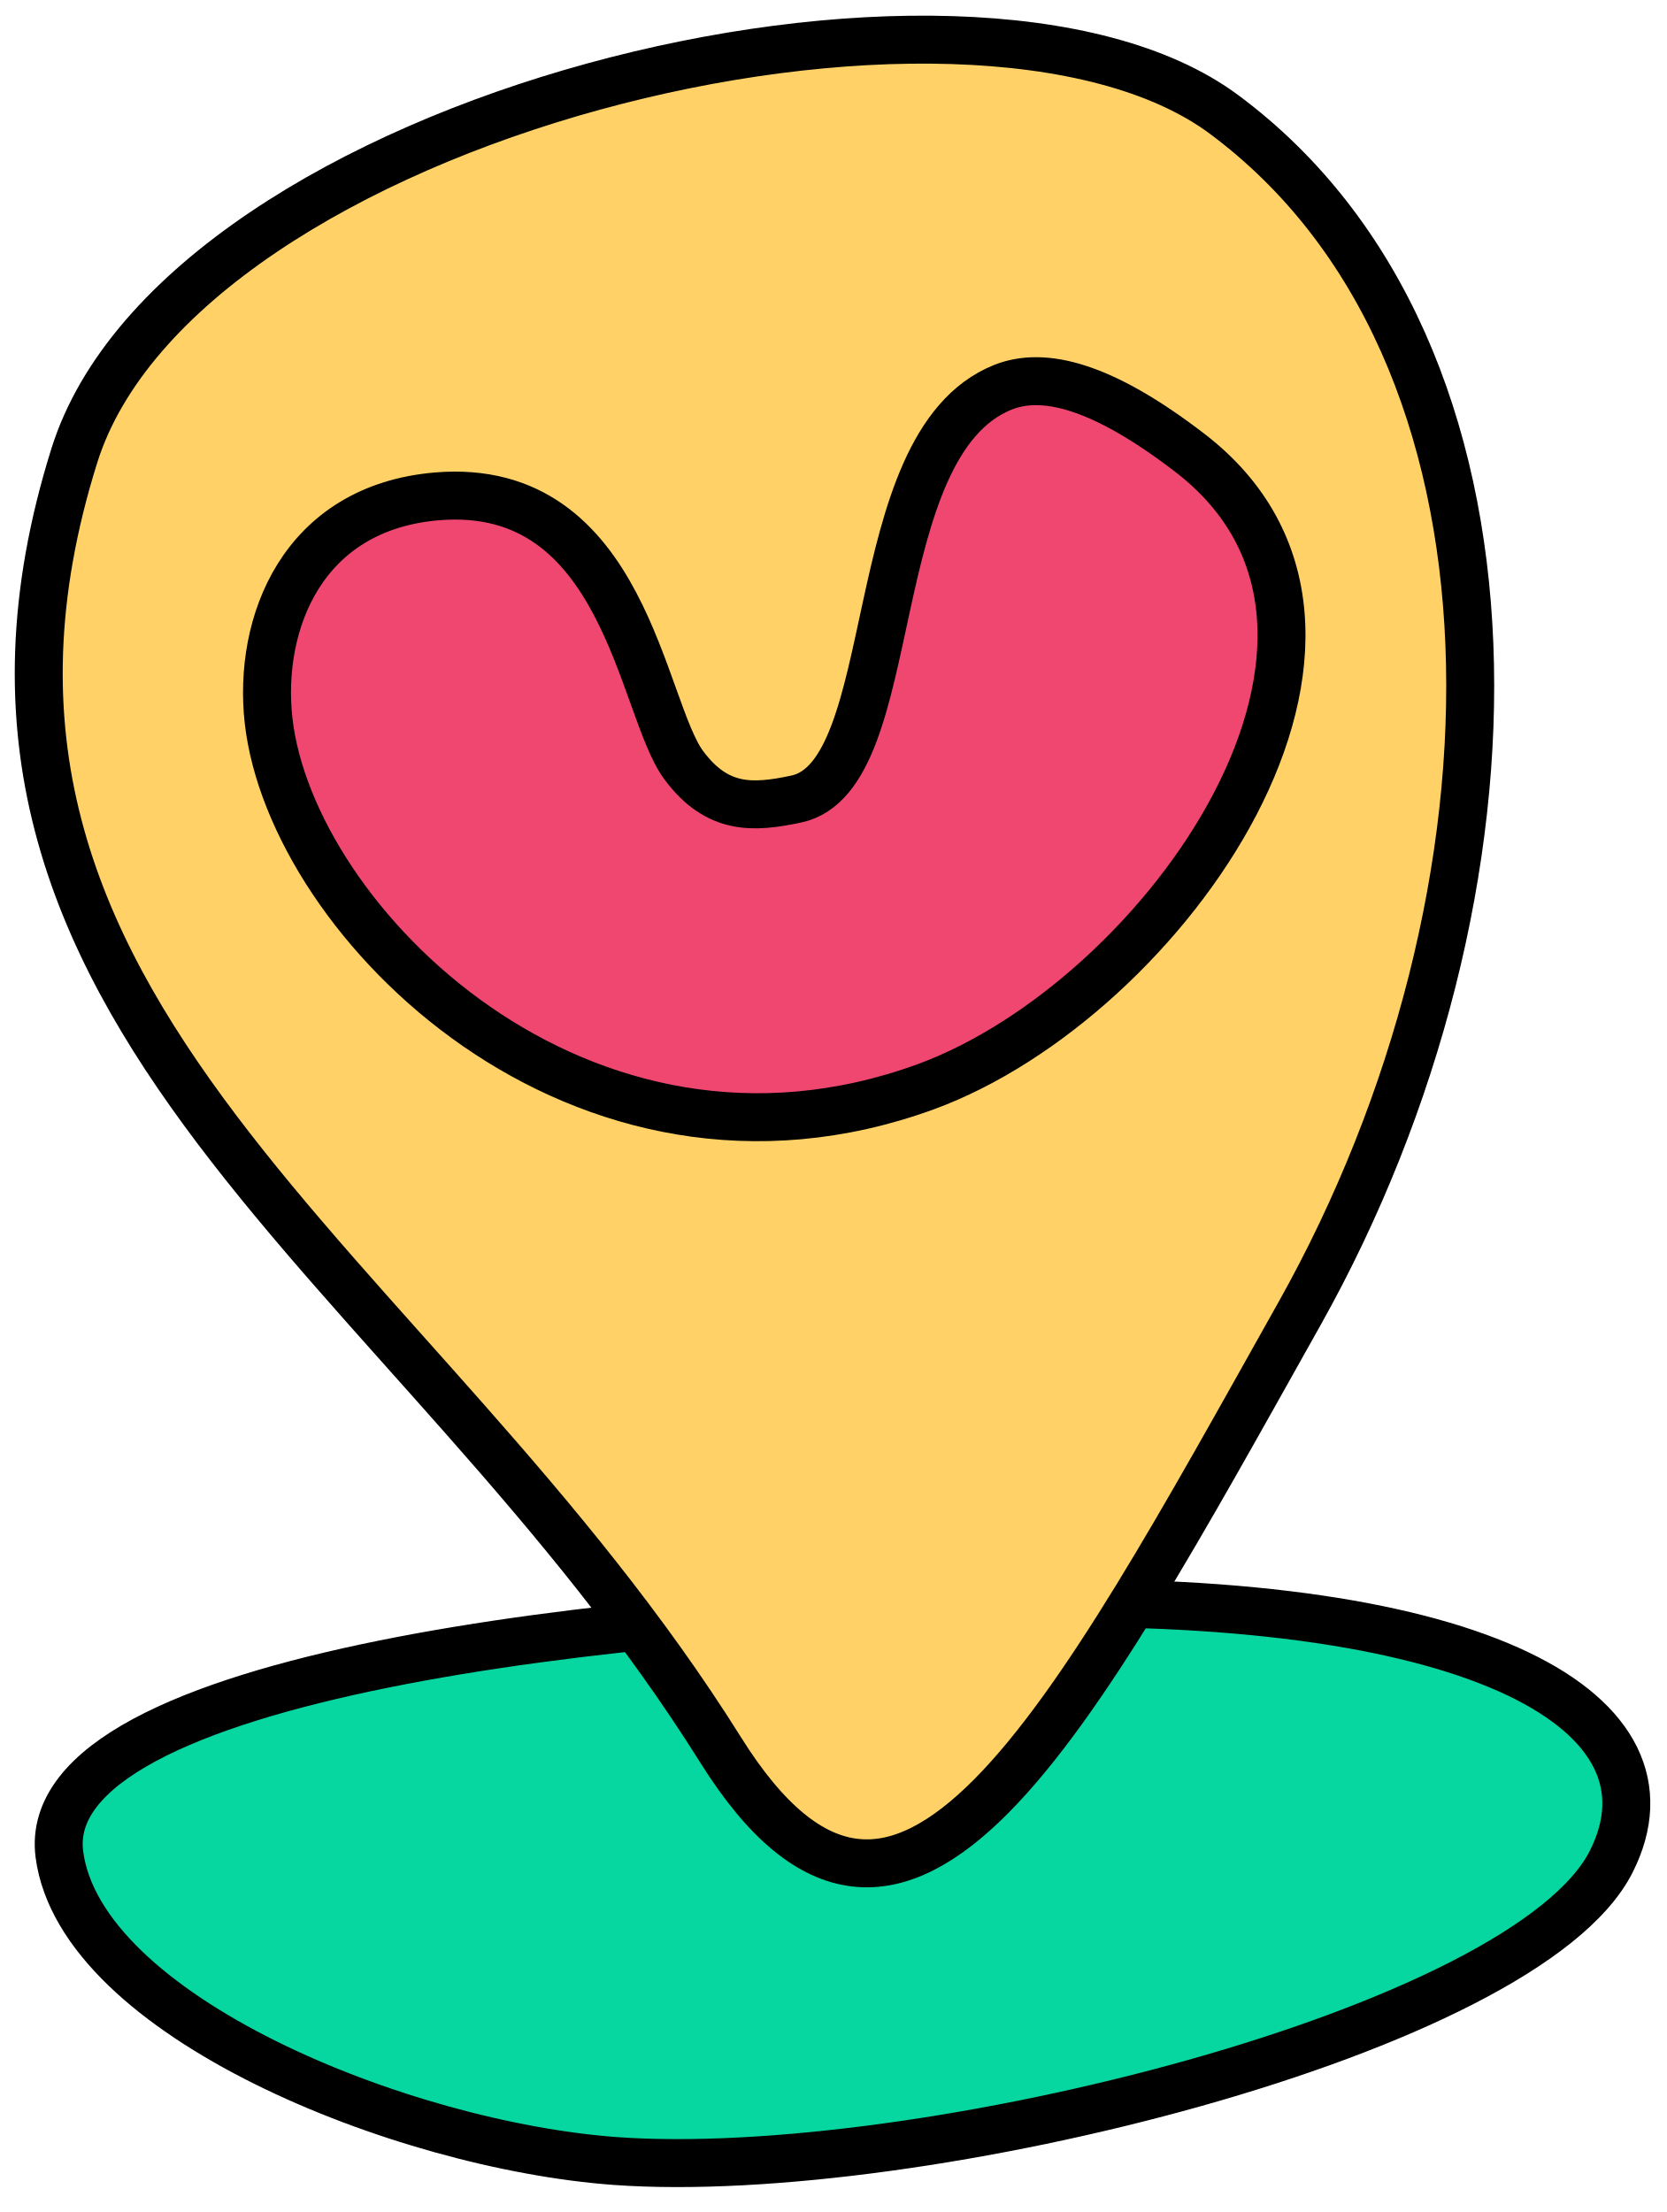
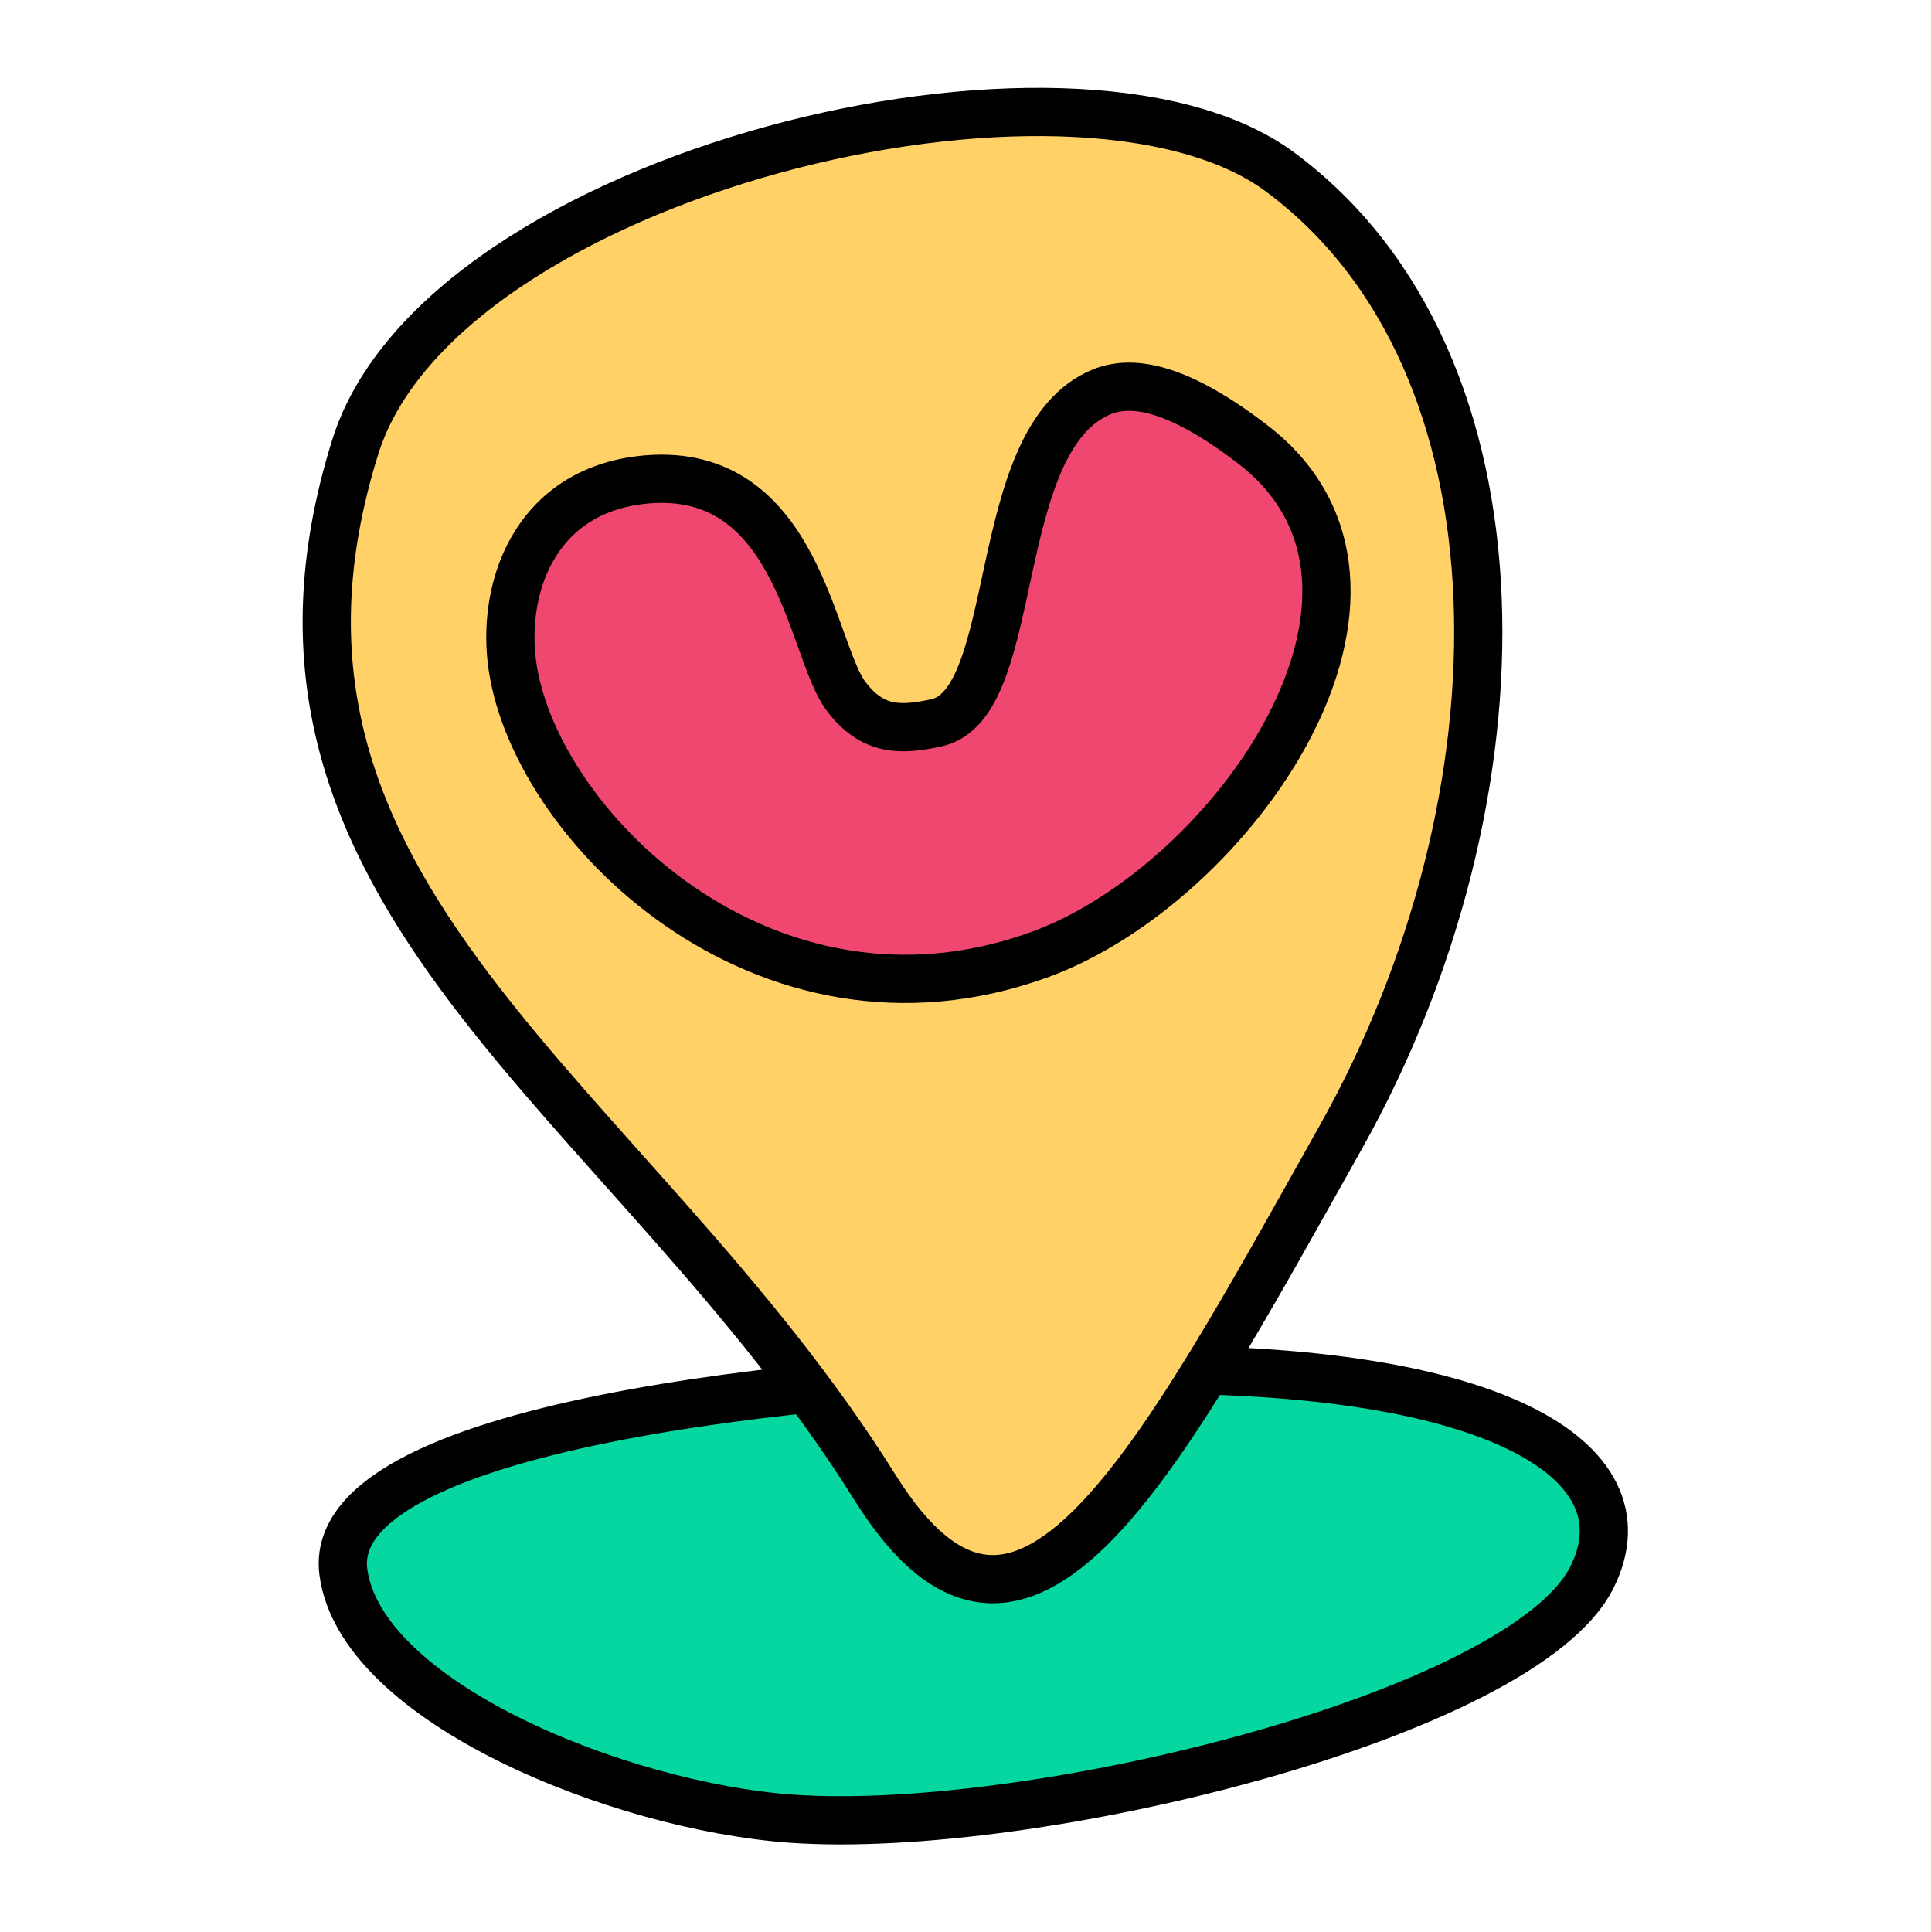
- <svg xmlns="http://www.w3.org/2000/svg" version="1.1" id="Layer_1" x="0px" y="0px" viewBox="0 0 278 369" style="enable-background:new 0 0 278 369;" xml:space="preserve">
+ <svg xmlns="http://www.w3.org/2000/svg" version="1.1" id="Layer_1" x="0px" y="0px" viewBox="0 0 400.3 400.6" style="enable-background:new 0 0 400.3 400.6;" xml:space="preserve">
  <style type="text/css">
- 	.st0{fill:#06D6A0;stroke:#000000;stroke-width:8;stroke-miterlimit:10;}
- 	.st1{fill:#FFD166;stroke:#000000;stroke-width:8;stroke-miterlimit:10;}
- 	.st2{fill:#EF476F;stroke:#000000;stroke-width:8;stroke-miterlimit:10;}
+ 	.st0{fill:#06D6A0;stroke:#000000;stroke-width:10;stroke-miterlimit:10;}
+ 	.st1{fill:#FFD166;stroke:#000000;stroke-width:10;stroke-miterlimit:10;}
+ 	.st2{fill:#EF476F;stroke:#000000;stroke-width:10;stroke-miterlimit:10;}
</style>
-   <path class="st0" d="M102.7,360.5c-35.7-2.6-89.3-24.2-92.8-51.2c-3.8-30.1,94.8-40.5,159.8-41.8c78.2-1.6,111.4,18.5,99.1,43  C254.6,338.8,153.2,364.1,102.7,360.5z" />
-   <path class="st1" d="M120.2,291.9c30.4,48.6,57.9-3.8,96.6-72.8c39.4-70.3,40.3-160.7-12.6-200c-42.5-31.6-174,0.2-191.8,56.9  C-16.9,169.4,69.1,210.3,120.2,291.9z" />
-   <path class="st2" d="M44.8,120.2C43,104,50.4,84.7,72.9,82.8c31.4-2.6,34,35.3,41.2,44.9c5.6,7.5,11.6,7.1,18.7,5.6  c18.1-3.8,10.6-59.1,34.5-68.7c6.8-2.7,16.5-0.3,31,10.8c39.3,29.9-4,91.3-43.9,105.9C97,202.2,48.6,153.9,44.8,120.2z" />
+   <path class="st0" d="M164,377.1c-35.7-2.6-89.3-24.2-92.8-51.2c-3.8-30.1,94.8-40.5,159.8-41.8c78.2-1.6,111.4,18.5,99.1,43  C315.9,355.4,214.5,380.7,164,377.1z" />
+   <path class="st1" d="M181.5,308.5c30.4,48.6,57.9-3.8,96.6-72.8c39.4-70.3,40.3-160.7-12.6-200C223,4.1,91.5,35.9,73.7,92.6  C44.4,186,130.4,226.9,181.5,308.5z" />
+   <path class="st2" d="M106.1,136.8c-1.8-16.2,5.6-35.5,28.1-37.4c31.4-2.6,34,35.3,41.2,44.9c5.6,7.5,11.6,7.1,18.7,5.6  c18.1-3.8,10.6-59.1,34.5-68.7c6.8-2.7,16.5-0.3,31,10.8c39.3,29.9-4,91.3-43.9,105.9C158.3,218.8,109.9,170.5,106.1,136.8z" />
</svg>
